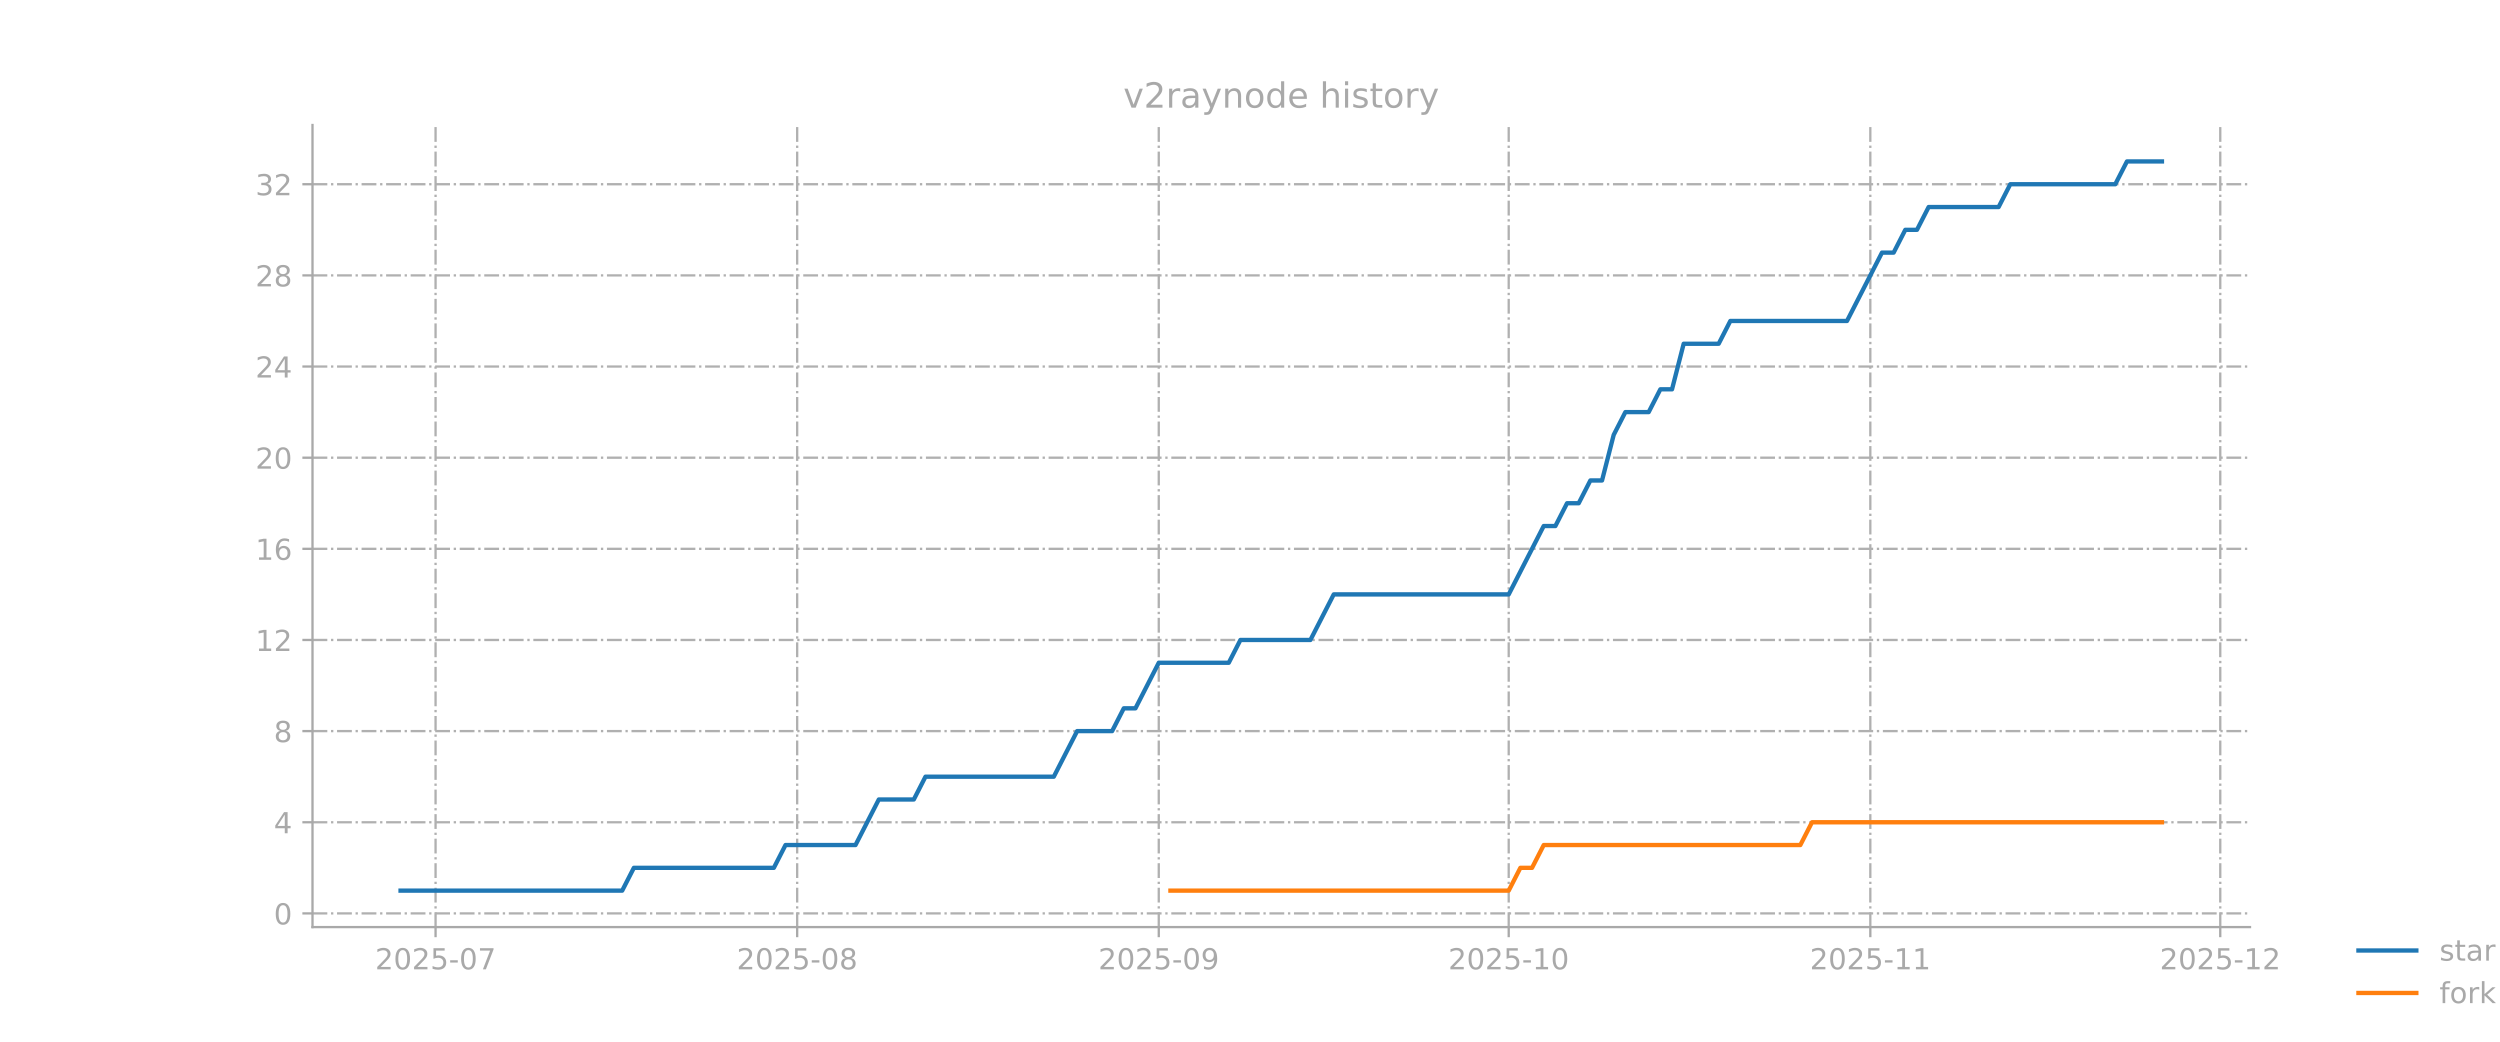
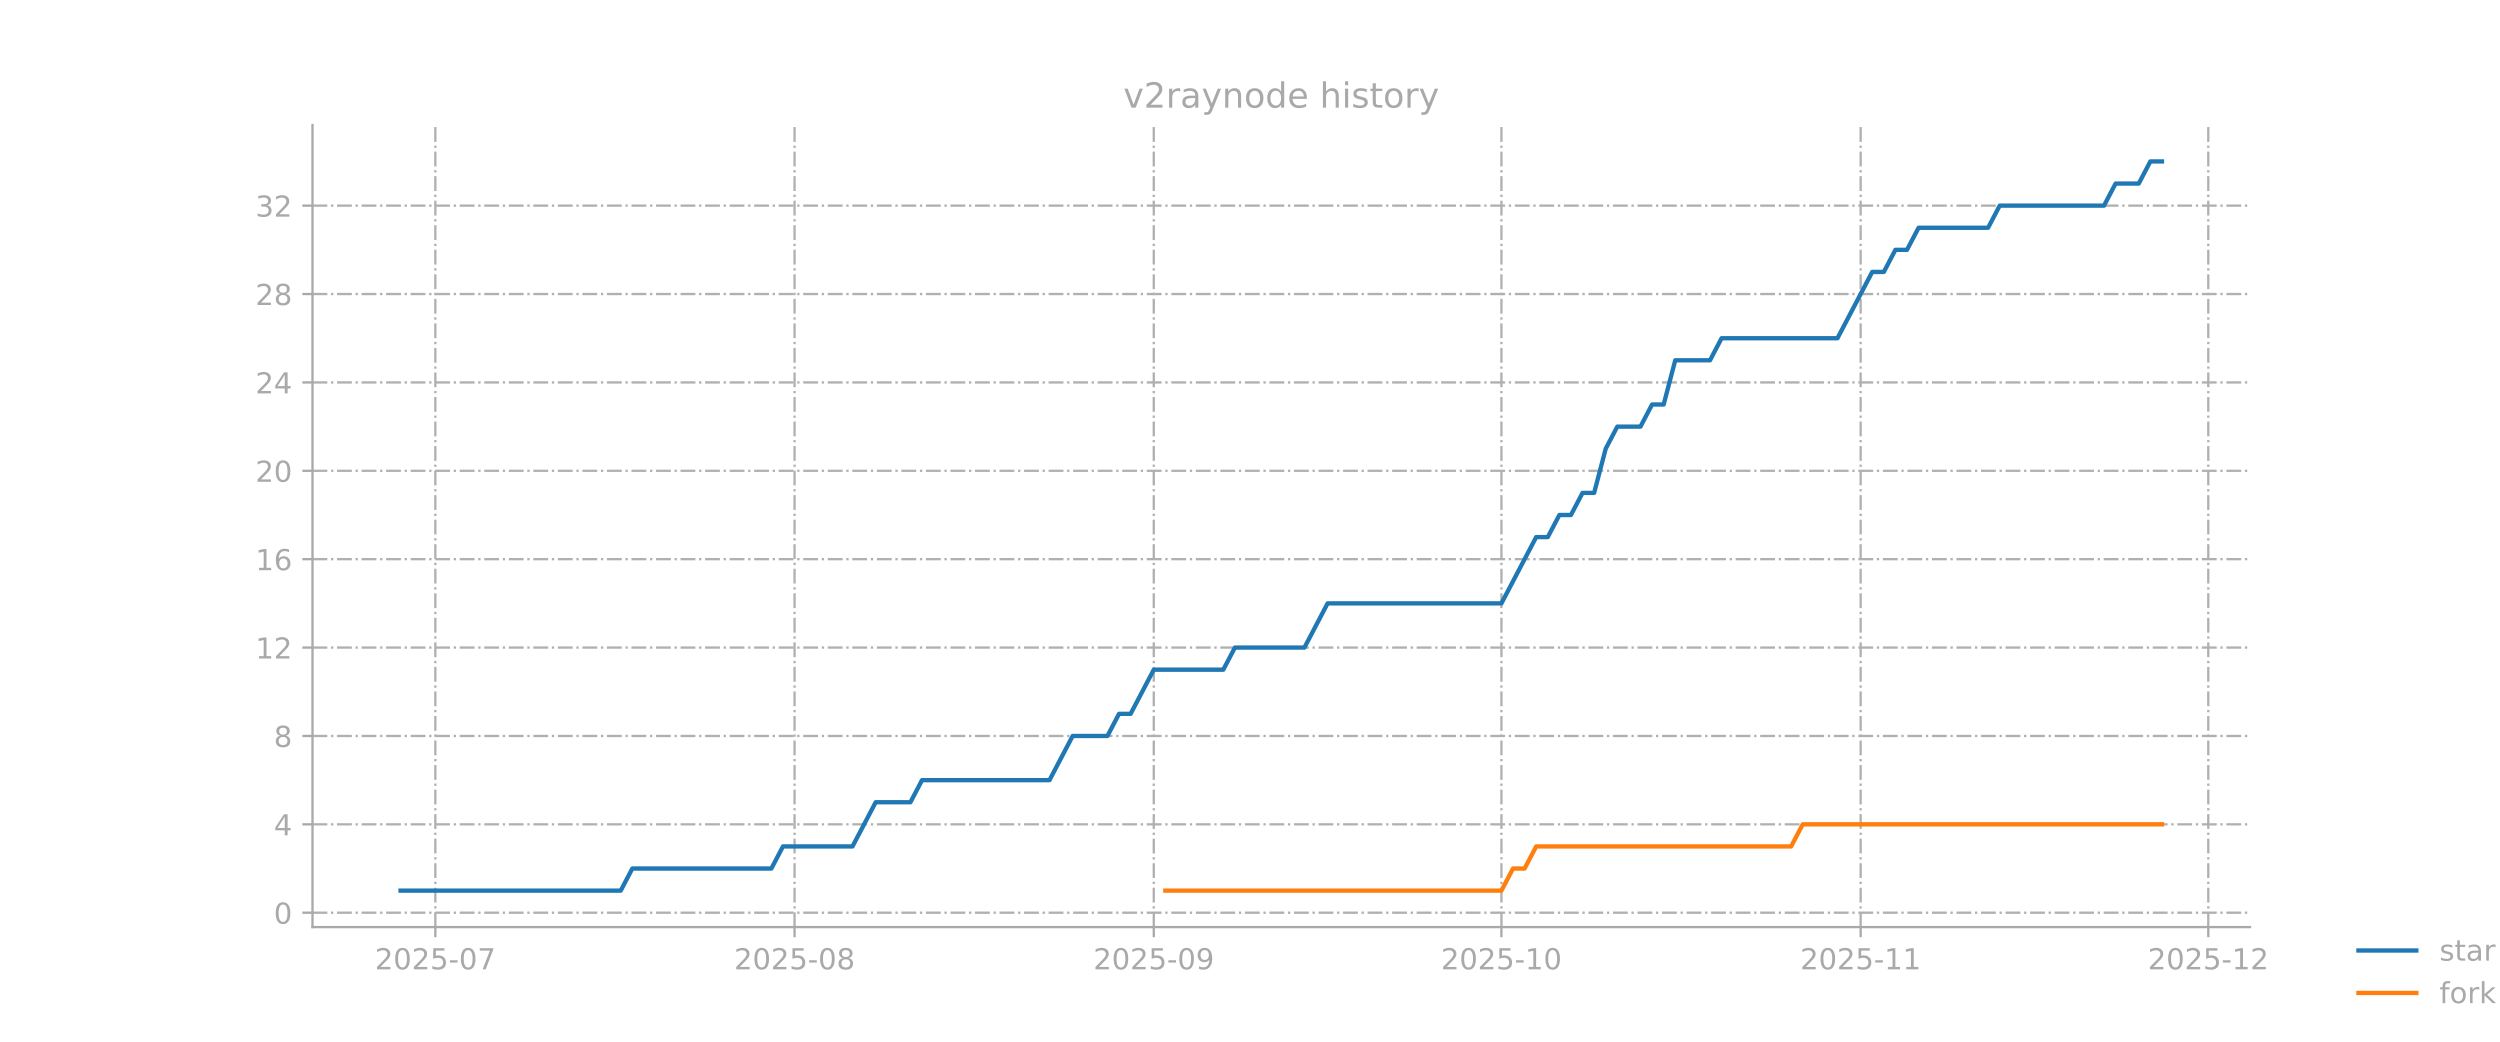
<svg xmlns="http://www.w3.org/2000/svg" xmlns:xlink="http://www.w3.org/1999/xlink" width="864pt" height="360pt" viewBox="0 0 864 360" version="1.1">
  <defs>
    <style type="text/css">*{stroke-linejoin: round; stroke-linecap: butt}</style>
  </defs>
  <g id="figure_1">
    <g id="patch_1">
      <path d="M 0 360  L 864 360  L 864 0  L 0 0  L 0 360  z " style="fill: none; opacity: 0" />
    </g>
    <g id="axes_1">
      <g id="patch_2">
        <path d="M 108 320.4  L 777.6 320.4  L 777.6 43.2  L 108 43.2  L 108 320.4  z " style="fill: none; opacity: 0" />
      </g>
      <g id="matplotlib.axis_1">
        <g id="xtick_1">
          <g id="line2d_1">
-             <path d="M 150.53 320.4  L 150.53 43.2  " clip-path="url(#p0780a339f0)" style="fill: none; stroke-dasharray: 5.12,1.28,0.8,1.28; stroke-dashoffset: 0; stroke: #b0b0b0; stroke-width: 0.8" />
+             <path d="M 150.451 320.4  L 150.451 43.2  " clip-path="url(#pae14da0f91)" style="fill: none; stroke-dasharray: 5.12,1.28,0.8,1.28; stroke-dashoffset: 0; stroke: #b0b0b0; stroke-width: 0.8" />
          </g>
          <g id="line2d_2">
            <defs>
-               <path id="mdb9dca6207" d="M 0 0  L 0 3.5  " style="stroke: #a9a9a9; stroke-width: 0.8" />
+               <path id="md01becd959" d="M 0 0  L 0 3.5  " style="stroke: #a9a9a9; stroke-width: 0.8" />
            </defs>
            <g>
-               <use xlink:href="#mdb9dca6207" x="150.53" y="320.4" style="fill: #a9a9a9; stroke: #a9a9a9; stroke-width: 0.8" />
+               <use xlink:href="#md01becd959" x="150.451" y="320.4" style="fill: #a9a9a9; stroke: #a9a9a9; stroke-width: 0.8" />
            </g>
          </g>
          <g id="text_1">
-             <g style="fill: #a9a9a9" transform="translate(129.6389 334.9984) scale(0.1 -0.1)">
+             <g style="fill: #a9a9a9" transform="translate(129.5593 334.9984) scale(0.1 -0.1)">
              <defs>
                <path id="DejaVuSans-32" d="M 1228 531  L 3431 531  L 3431 0  L 469 0  L 469 531  Q 828 903 1448 1529  Q 2069 2156 2228 2338  Q 2531 2678 2651 2914  Q 2772 3150 2772 3378  Q 2772 3750 2511 3984  Q 2250 4219 1831 4219  Q 1534 4219 1204 4116  Q 875 4013 500 3803  L 500 4441  Q 881 4594 1212 4672  Q 1544 4750 1819 4750  Q 2544 4750 2975 4387  Q 3406 4025 3406 3419  Q 3406 3131 3298 2873  Q 3191 2616 2906 2266  Q 2828 2175 2409 1742  Q 1991 1309 1228 531  z " transform="scale(0.015625)" />
                <path id="DejaVuSans-30" d="M 2034 4250  Q 1547 4250 1301 3770  Q 1056 3291 1056 2328  Q 1056 1369 1301 889  Q 1547 409 2034 409  Q 2525 409 2770 889  Q 3016 1369 3016 2328  Q 3016 3291 2770 3770  Q 2525 4250 2034 4250  z M 2034 4750  Q 2819 4750 3233 4129  Q 3647 3509 3647 2328  Q 3647 1150 3233 529  Q 2819 -91 2034 -91  Q 1250 -91 836 529  Q 422 1150 422 2328  Q 422 3509 836 4129  Q 1250 4750 2034 4750  z " transform="scale(0.015625)" />
                <path id="DejaVuSans-35" d="M 691 4666  L 3169 4666  L 3169 4134  L 1269 4134  L 1269 2991  Q 1406 3038 1543 3061  Q 1681 3084 1819 3084  Q 2600 3084 3056 2656  Q 3513 2228 3513 1497  Q 3513 744 3044 326  Q 2575 -91 1722 -91  Q 1428 -91 1123 -41  Q 819 9 494 109  L 494 744  Q 775 591 1075 516  Q 1375 441 1709 441  Q 2250 441 2565 725  Q 2881 1009 2881 1497  Q 2881 1984 2565 2268  Q 2250 2553 1709 2553  Q 1456 2553 1204 2497  Q 953 2441 691 2322  L 691 4666  z " transform="scale(0.015625)" />
                <path id="DejaVuSans-2d" d="M 313 2009  L 1997 2009  L 1997 1497  L 313 1497  L 313 2009  z " transform="scale(0.015625)" />
                <path id="DejaVuSans-37" d="M 525 4666  L 3525 4666  L 3525 4397  L 1831 0  L 1172 0  L 2766 4134  L 525 4134  L 525 4666  z " transform="scale(0.015625)" />
              </defs>
              <use xlink:href="#DejaVuSans-32" />
              <use xlink:href="#DejaVuSans-30" transform="translate(63.62305 0)" />
              <use xlink:href="#DejaVuSans-32" transform="translate(127.2461 0)" />
              <use xlink:href="#DejaVuSans-35" transform="translate(190.8691 0)" />
              <use xlink:href="#DejaVuSans-2d" transform="translate(254.4922 0)" />
              <use xlink:href="#DejaVuSans-30" transform="translate(290.5762 0)" />
              <use xlink:href="#DejaVuSans-37" transform="translate(354.1992 0)" />
            </g>
          </g>
        </g>
        <g id="xtick_2">
          <g id="line2d_3">
-             <path d="M 275.501 320.4  L 275.501 43.2  " clip-path="url(#p0780a339f0)" style="fill: none; stroke-dasharray: 5.12,1.28,0.8,1.28; stroke-dashoffset: 0; stroke: #b0b0b0; stroke-width: 0.8" />
+             <path d="M 274.599 320.4  L 274.599 43.2  " clip-path="url(#pae14da0f91)" style="fill: none; stroke-dasharray: 5.12,1.28,0.8,1.28; stroke-dashoffset: 0; stroke: #b0b0b0; stroke-width: 0.8" />
          </g>
          <g id="line2d_4">
            <g>
-               <use xlink:href="#mdb9dca6207" x="275.501" y="320.4" style="fill: #a9a9a9; stroke: #a9a9a9; stroke-width: 0.8" />
+               <use xlink:href="#md01becd959" x="274.599" y="320.4" style="fill: #a9a9a9; stroke: #a9a9a9; stroke-width: 0.8" />
            </g>
          </g>
          <g id="text_2">
-             <g style="fill: #a9a9a9" transform="translate(254.6094 334.9984) scale(0.1 -0.1)">
+             <g style="fill: #a9a9a9" transform="translate(253.7076 334.9984) scale(0.1 -0.1)">
              <defs>
                <path id="DejaVuSans-38" d="M 2034 2216  Q 1584 2216 1326 1975  Q 1069 1734 1069 1313  Q 1069 891 1326 650  Q 1584 409 2034 409  Q 2484 409 2743 651  Q 3003 894 3003 1313  Q 3003 1734 2745 1975  Q 2488 2216 2034 2216  z M 1403 2484  Q 997 2584 770 2862  Q 544 3141 544 3541  Q 544 4100 942 4425  Q 1341 4750 2034 4750  Q 2731 4750 3128 4425  Q 3525 4100 3525 3541  Q 3525 3141 3298 2862  Q 3072 2584 2669 2484  Q 3125 2378 3379 2068  Q 3634 1759 3634 1313  Q 3634 634 3220 271  Q 2806 -91 2034 -91  Q 1263 -91 848 271  Q 434 634 434 1313  Q 434 1759 690 2068  Q 947 2378 1403 2484  z M 1172 3481  Q 1172 3119 1398 2916  Q 1625 2713 2034 2713  Q 2441 2713 2670 2916  Q 2900 3119 2900 3481  Q 2900 3844 2670 4047  Q 2441 4250 2034 4250  Q 1625 4250 1398 4047  Q 1172 3844 1172 3481  z " transform="scale(0.015625)" />
              </defs>
              <use xlink:href="#DejaVuSans-32" />
              <use xlink:href="#DejaVuSans-30" transform="translate(63.62305 0)" />
              <use xlink:href="#DejaVuSans-32" transform="translate(127.2461 0)" />
              <use xlink:href="#DejaVuSans-35" transform="translate(190.8691 0)" />
              <use xlink:href="#DejaVuSans-2d" transform="translate(254.4922 0)" />
              <use xlink:href="#DejaVuSans-30" transform="translate(290.5762 0)" />
              <use xlink:href="#DejaVuSans-38" transform="translate(354.1992 0)" />
            </g>
          </g>
        </g>
        <g id="xtick_3">
          <g id="line2d_5">
-             <path d="M 400.471 320.4  L 400.471 43.2  " clip-path="url(#p0780a339f0)" style="fill: none; stroke-dasharray: 5.12,1.28,0.8,1.28; stroke-dashoffset: 0; stroke: #b0b0b0; stroke-width: 0.8" />
+             <path d="M 398.747 320.4  L 398.747 43.2  " clip-path="url(#pae14da0f91)" style="fill: none; stroke-dasharray: 5.12,1.28,0.8,1.28; stroke-dashoffset: 0; stroke: #b0b0b0; stroke-width: 0.8" />
          </g>
          <g id="line2d_6">
            <g>
-               <use xlink:href="#mdb9dca6207" x="400.471" y="320.4" style="fill: #a9a9a9; stroke: #a9a9a9; stroke-width: 0.8" />
+               <use xlink:href="#md01becd959" x="398.747" y="320.4" style="fill: #a9a9a9; stroke: #a9a9a9; stroke-width: 0.8" />
            </g>
          </g>
          <g id="text_3">
-             <g style="fill: #a9a9a9" transform="translate(379.5799 334.9984) scale(0.1 -0.1)">
+             <g style="fill: #a9a9a9" transform="translate(377.856 334.9984) scale(0.1 -0.1)">
              <defs>
                <path id="DejaVuSans-39" d="M 703 97  L 703 672  Q 941 559 1184 500  Q 1428 441 1663 441  Q 2288 441 2617 861  Q 2947 1281 2994 2138  Q 2813 1869 2534 1725  Q 2256 1581 1919 1581  Q 1219 1581 811 2004  Q 403 2428 403 3163  Q 403 3881 828 4315  Q 1253 4750 1959 4750  Q 2769 4750 3195 4129  Q 3622 3509 3622 2328  Q 3622 1225 3098 567  Q 2575 -91 1691 -91  Q 1453 -91 1209 -44  Q 966 3 703 97  z M 1959 2075  Q 2384 2075 2632 2365  Q 2881 2656 2881 3163  Q 2881 3666 2632 3958  Q 2384 4250 1959 4250  Q 1534 4250 1286 3958  Q 1038 3666 1038 3163  Q 1038 2656 1286 2365  Q 1534 2075 1959 2075  z " transform="scale(0.015625)" />
              </defs>
              <use xlink:href="#DejaVuSans-32" />
              <use xlink:href="#DejaVuSans-30" transform="translate(63.62305 0)" />
              <use xlink:href="#DejaVuSans-32" transform="translate(127.2461 0)" />
              <use xlink:href="#DejaVuSans-35" transform="translate(190.8691 0)" />
              <use xlink:href="#DejaVuSans-2d" transform="translate(254.4922 0)" />
              <use xlink:href="#DejaVuSans-30" transform="translate(290.5762 0)" />
              <use xlink:href="#DejaVuSans-39" transform="translate(354.1992 0)" />
            </g>
          </g>
        </g>
        <g id="xtick_4">
          <g id="line2d_7">
-             <path d="M 521.41 320.4  L 521.41 43.2  " clip-path="url(#p0780a339f0)" style="fill: none; stroke-dasharray: 5.12,1.28,0.8,1.28; stroke-dashoffset: 0; stroke: #b0b0b0; stroke-width: 0.8" />
+             <path d="M 518.891 320.4  L 518.891 43.2  " clip-path="url(#pae14da0f91)" style="fill: none; stroke-dasharray: 5.12,1.28,0.8,1.28; stroke-dashoffset: 0; stroke: #b0b0b0; stroke-width: 0.8" />
          </g>
          <g id="line2d_8">
            <g>
-               <use xlink:href="#mdb9dca6207" x="521.41" y="320.4" style="fill: #a9a9a9; stroke: #a9a9a9; stroke-width: 0.8" />
+               <use xlink:href="#md01becd959" x="518.891" y="320.4" style="fill: #a9a9a9; stroke: #a9a9a9; stroke-width: 0.8" />
            </g>
          </g>
          <g id="text_4">
-             <g style="fill: #a9a9a9" transform="translate(500.5191 334.9984) scale(0.1 -0.1)">
+             <g style="fill: #a9a9a9" transform="translate(497.9995 334.9984) scale(0.1 -0.1)">
              <defs>
                <path id="DejaVuSans-31" d="M 794 531  L 1825 531  L 1825 4091  L 703 3866  L 703 4441  L 1819 4666  L 2450 4666  L 2450 531  L 3481 531  L 3481 0  L 794 0  L 794 531  z " transform="scale(0.015625)" />
              </defs>
              <use xlink:href="#DejaVuSans-32" />
              <use xlink:href="#DejaVuSans-30" transform="translate(63.62305 0)" />
              <use xlink:href="#DejaVuSans-32" transform="translate(127.2461 0)" />
              <use xlink:href="#DejaVuSans-35" transform="translate(190.8691 0)" />
              <use xlink:href="#DejaVuSans-2d" transform="translate(254.4922 0)" />
              <use xlink:href="#DejaVuSans-31" transform="translate(290.5762 0)" />
              <use xlink:href="#DejaVuSans-30" transform="translate(354.1992 0)" />
            </g>
          </g>
        </g>
        <g id="xtick_5">
          <g id="line2d_9">
-             <path d="M 646.381 320.4  L 646.381 43.2  " clip-path="url(#p0780a339f0)" style="fill: none; stroke-dasharray: 5.12,1.28,0.8,1.28; stroke-dashoffset: 0; stroke: #b0b0b0; stroke-width: 0.8" />
+             <path d="M 643.039 320.4  L 643.039 43.2  " clip-path="url(#pae14da0f91)" style="fill: none; stroke-dasharray: 5.12,1.28,0.8,1.28; stroke-dashoffset: 0; stroke: #b0b0b0; stroke-width: 0.8" />
          </g>
          <g id="line2d_10">
            <g>
-               <use xlink:href="#mdb9dca6207" x="646.381" y="320.4" style="fill: #a9a9a9; stroke: #a9a9a9; stroke-width: 0.8" />
+               <use xlink:href="#md01becd959" x="643.039" y="320.4" style="fill: #a9a9a9; stroke: #a9a9a9; stroke-width: 0.8" />
            </g>
          </g>
          <g id="text_5">
-             <g style="fill: #a9a9a9" transform="translate(625.4896 334.9984) scale(0.1 -0.1)">
+             <g style="fill: #a9a9a9" transform="translate(622.1478 334.9984) scale(0.1 -0.1)">
              <use xlink:href="#DejaVuSans-32" />
              <use xlink:href="#DejaVuSans-30" transform="translate(63.62305 0)" />
              <use xlink:href="#DejaVuSans-32" transform="translate(127.2461 0)" />
              <use xlink:href="#DejaVuSans-35" transform="translate(190.8691 0)" />
              <use xlink:href="#DejaVuSans-2d" transform="translate(254.4922 0)" />
              <use xlink:href="#DejaVuSans-31" transform="translate(290.5762 0)" />
              <use xlink:href="#DejaVuSans-31" transform="translate(354.1992 0)" />
            </g>
          </g>
        </g>
        <g id="xtick_6">
          <g id="line2d_11">
-             <path d="M 767.32 320.4  L 767.32 43.2  " clip-path="url(#p0780a339f0)" style="fill: none; stroke-dasharray: 5.12,1.28,0.8,1.28; stroke-dashoffset: 0; stroke: #b0b0b0; stroke-width: 0.8" />
+             <path d="M 763.183 320.4  L 763.183 43.2  " clip-path="url(#pae14da0f91)" style="fill: none; stroke-dasharray: 5.12,1.28,0.8,1.28; stroke-dashoffset: 0; stroke: #b0b0b0; stroke-width: 0.8" />
          </g>
          <g id="line2d_12">
            <g>
-               <use xlink:href="#mdb9dca6207" x="767.32" y="320.4" style="fill: #a9a9a9; stroke: #a9a9a9; stroke-width: 0.8" />
+               <use xlink:href="#md01becd959" x="763.183" y="320.4" style="fill: #a9a9a9; stroke: #a9a9a9; stroke-width: 0.8" />
            </g>
          </g>
          <g id="text_6">
-             <g style="fill: #a9a9a9" transform="translate(746.4288 334.9984) scale(0.1 -0.1)">
+             <g style="fill: #a9a9a9" transform="translate(742.2914 334.9984) scale(0.1 -0.1)">
              <use xlink:href="#DejaVuSans-32" />
              <use xlink:href="#DejaVuSans-30" transform="translate(63.62305 0)" />
              <use xlink:href="#DejaVuSans-32" transform="translate(127.2461 0)" />
              <use xlink:href="#DejaVuSans-35" transform="translate(190.8691 0)" />
              <use xlink:href="#DejaVuSans-2d" transform="translate(254.4922 0)" />
              <use xlink:href="#DejaVuSans-31" transform="translate(290.5762 0)" />
              <use xlink:href="#DejaVuSans-32" transform="translate(354.1992 0)" />
            </g>
          </g>
        </g>
      </g>
      <g id="matplotlib.axis_2">
        <g id="ytick_1">
          <g id="line2d_13">
-             <path d="M 108 315.675  L 777.6 315.675  " clip-path="url(#p0780a339f0)" style="fill: none; stroke-dasharray: 5.12,1.28,0.8,1.28; stroke-dashoffset: 0; stroke: #b0b0b0; stroke-width: 0.8" />
+             <path d="M 108 315.436  L 777.6 315.436  " clip-path="url(#pae14da0f91)" style="fill: none; stroke-dasharray: 5.12,1.28,0.8,1.28; stroke-dashoffset: 0; stroke: #b0b0b0; stroke-width: 0.8" />
          </g>
          <g id="line2d_14">
            <defs>
-               <path id="m53291cb460" d="M 0 0  L -3.5 0  " style="stroke: #a9a9a9; stroke-width: 0.8" />
+               <path id="m64dadcc856" d="M 0 0  L -3.5 0  " style="stroke: #a9a9a9; stroke-width: 0.8" />
            </defs>
            <g>
-               <use xlink:href="#m53291cb460" x="108" y="315.675" style="fill: #a9a9a9; stroke: #a9a9a9; stroke-width: 0.8" />
+               <use xlink:href="#m64dadcc856" x="108" y="315.436" style="fill: #a9a9a9; stroke: #a9a9a9; stroke-width: 0.8" />
            </g>
          </g>
          <g id="text_7">
-             <g style="fill: #a9a9a9" transform="translate(94.6375 319.4742) scale(0.1 -0.1)">
+             <g style="fill: #a9a9a9" transform="translate(94.6375 319.2356) scale(0.1 -0.1)">
              <use xlink:href="#DejaVuSans-30" />
            </g>
          </g>
        </g>
        <g id="ytick_2">
          <g id="line2d_15">
-             <path d="M 108 284.175  L 777.6 284.175  " clip-path="url(#p0780a339f0)" style="fill: none; stroke-dasharray: 5.12,1.28,0.8,1.28; stroke-dashoffset: 0; stroke: #b0b0b0; stroke-width: 0.8" />
+             <path d="M 108 284.891  L 777.6 284.891  " clip-path="url(#pae14da0f91)" style="fill: none; stroke-dasharray: 5.12,1.28,0.8,1.28; stroke-dashoffset: 0; stroke: #b0b0b0; stroke-width: 0.8" />
          </g>
          <g id="line2d_16">
            <g>
-               <use xlink:href="#m53291cb460" x="108" y="284.175" style="fill: #a9a9a9; stroke: #a9a9a9; stroke-width: 0.8" />
+               <use xlink:href="#m64dadcc856" x="108" y="284.891" style="fill: #a9a9a9; stroke: #a9a9a9; stroke-width: 0.8" />
            </g>
          </g>
          <g id="text_8">
-             <g style="fill: #a9a9a9" transform="translate(94.6375 287.9742) scale(0.1 -0.1)">
+             <g style="fill: #a9a9a9" transform="translate(94.6375 288.6901) scale(0.1 -0.1)">
              <defs>
                <path id="DejaVuSans-34" d="M 2419 4116  L 825 1625  L 2419 1625  L 2419 4116  z M 2253 4666  L 3047 4666  L 3047 1625  L 3713 1625  L 3713 1100  L 3047 1100  L 3047 0  L 2419 0  L 2419 1100  L 313 1100  L 313 1709  L 2253 4666  z " transform="scale(0.015625)" />
              </defs>
              <use xlink:href="#DejaVuSans-34" />
            </g>
          </g>
        </g>
        <g id="ytick_3">
          <g id="line2d_17">
-             <path d="M 108 252.675  L 777.6 252.675  " clip-path="url(#p0780a339f0)" style="fill: none; stroke-dasharray: 5.12,1.28,0.8,1.28; stroke-dashoffset: 0; stroke: #b0b0b0; stroke-width: 0.8" />
+             <path d="M 108 254.345  L 777.6 254.345  " clip-path="url(#pae14da0f91)" style="fill: none; stroke-dasharray: 5.12,1.28,0.8,1.28; stroke-dashoffset: 0; stroke: #b0b0b0; stroke-width: 0.8" />
          </g>
          <g id="line2d_18">
            <g>
-               <use xlink:href="#m53291cb460" x="108" y="252.675" style="fill: #a9a9a9; stroke: #a9a9a9; stroke-width: 0.8" />
+               <use xlink:href="#m64dadcc856" x="108" y="254.345" style="fill: #a9a9a9; stroke: #a9a9a9; stroke-width: 0.8" />
            </g>
          </g>
          <g id="text_9">
-             <g style="fill: #a9a9a9" transform="translate(94.6375 256.4742) scale(0.1 -0.1)">
+             <g style="fill: #a9a9a9" transform="translate(94.6375 258.1447) scale(0.1 -0.1)">
              <use xlink:href="#DejaVuSans-38" />
            </g>
          </g>
        </g>
        <g id="ytick_4">
          <g id="line2d_19">
-             <path d="M 108 221.175  L 777.6 221.175  " clip-path="url(#p0780a339f0)" style="fill: none; stroke-dasharray: 5.12,1.28,0.8,1.28; stroke-dashoffset: 0; stroke: #b0b0b0; stroke-width: 0.8" />
+             <path d="M 108 223.8  L 777.6 223.8  " clip-path="url(#pae14da0f91)" style="fill: none; stroke-dasharray: 5.12,1.28,0.8,1.28; stroke-dashoffset: 0; stroke: #b0b0b0; stroke-width: 0.8" />
          </g>
          <g id="line2d_20">
            <g>
-               <use xlink:href="#m53291cb460" x="108" y="221.175" style="fill: #a9a9a9; stroke: #a9a9a9; stroke-width: 0.8" />
+               <use xlink:href="#m64dadcc856" x="108" y="223.8" style="fill: #a9a9a9; stroke: #a9a9a9; stroke-width: 0.8" />
            </g>
          </g>
          <g id="text_10">
-             <g style="fill: #a9a9a9" transform="translate(88.275 224.9742) scale(0.1 -0.1)">
+             <g style="fill: #a9a9a9" transform="translate(88.275 227.5992) scale(0.1 -0.1)">
              <use xlink:href="#DejaVuSans-31" />
              <use xlink:href="#DejaVuSans-32" transform="translate(63.62305 0)" />
            </g>
          </g>
        </g>
        <g id="ytick_5">
          <g id="line2d_21">
-             <path d="M 108 189.675  L 777.6 189.675  " clip-path="url(#p0780a339f0)" style="fill: none; stroke-dasharray: 5.12,1.28,0.8,1.28; stroke-dashoffset: 0; stroke: #b0b0b0; stroke-width: 0.8" />
+             <path d="M 108 193.255  L 777.6 193.255  " clip-path="url(#pae14da0f91)" style="fill: none; stroke-dasharray: 5.12,1.28,0.8,1.28; stroke-dashoffset: 0; stroke: #b0b0b0; stroke-width: 0.8" />
          </g>
          <g id="line2d_22">
            <g>
-               <use xlink:href="#m53291cb460" x="108" y="189.675" style="fill: #a9a9a9; stroke: #a9a9a9; stroke-width: 0.8" />
+               <use xlink:href="#m64dadcc856" x="108" y="193.255" style="fill: #a9a9a9; stroke: #a9a9a9; stroke-width: 0.8" />
            </g>
          </g>
          <g id="text_11">
-             <g style="fill: #a9a9a9" transform="translate(88.275 193.4742) scale(0.1 -0.1)">
+             <g style="fill: #a9a9a9" transform="translate(88.275 197.0538) scale(0.1 -0.1)">
              <defs>
                <path id="DejaVuSans-36" d="M 2113 2584  Q 1688 2584 1439 2293  Q 1191 2003 1191 1497  Q 1191 994 1439 701  Q 1688 409 2113 409  Q 2538 409 2786 701  Q 3034 994 3034 1497  Q 3034 2003 2786 2293  Q 2538 2584 2113 2584  z M 3366 4563  L 3366 3988  Q 3128 4100 2886 4159  Q 2644 4219 2406 4219  Q 1781 4219 1451 3797  Q 1122 3375 1075 2522  Q 1259 2794 1537 2939  Q 1816 3084 2150 3084  Q 2853 3084 3261 2657  Q 3669 2231 3669 1497  Q 3669 778 3244 343  Q 2819 -91 2113 -91  Q 1303 -91 875 529  Q 447 1150 447 2328  Q 447 3434 972 4092  Q 1497 4750 2381 4750  Q 2619 4750 2861 4703  Q 3103 4656 3366 4563  z " transform="scale(0.015625)" />
              </defs>
              <use xlink:href="#DejaVuSans-31" />
              <use xlink:href="#DejaVuSans-36" transform="translate(63.62305 0)" />
            </g>
          </g>
        </g>
        <g id="ytick_6">
          <g id="line2d_23">
-             <path d="M 108 158.175  L 777.6 158.175  " clip-path="url(#p0780a339f0)" style="fill: none; stroke-dasharray: 5.12,1.28,0.8,1.28; stroke-dashoffset: 0; stroke: #b0b0b0; stroke-width: 0.8" />
+             <path d="M 108 162.709  L 777.6 162.709  " clip-path="url(#pae14da0f91)" style="fill: none; stroke-dasharray: 5.12,1.28,0.8,1.28; stroke-dashoffset: 0; stroke: #b0b0b0; stroke-width: 0.8" />
          </g>
          <g id="line2d_24">
            <g>
-               <use xlink:href="#m53291cb460" x="108" y="158.175" style="fill: #a9a9a9; stroke: #a9a9a9; stroke-width: 0.8" />
+               <use xlink:href="#m64dadcc856" x="108" y="162.709" style="fill: #a9a9a9; stroke: #a9a9a9; stroke-width: 0.8" />
            </g>
          </g>
          <g id="text_12">
-             <g style="fill: #a9a9a9" transform="translate(88.275 161.9742) scale(0.1 -0.1)">
+             <g style="fill: #a9a9a9" transform="translate(88.275 166.5083) scale(0.1 -0.1)">
              <use xlink:href="#DejaVuSans-32" />
              <use xlink:href="#DejaVuSans-30" transform="translate(63.62305 0)" />
            </g>
          </g>
        </g>
        <g id="ytick_7">
          <g id="line2d_25">
-             <path d="M 108 126.675  L 777.6 126.675  " clip-path="url(#p0780a339f0)" style="fill: none; stroke-dasharray: 5.12,1.28,0.8,1.28; stroke-dashoffset: 0; stroke: #b0b0b0; stroke-width: 0.8" />
+             <path d="M 108 132.164  L 777.6 132.164  " clip-path="url(#pae14da0f91)" style="fill: none; stroke-dasharray: 5.12,1.28,0.8,1.28; stroke-dashoffset: 0; stroke: #b0b0b0; stroke-width: 0.8" />
          </g>
          <g id="line2d_26">
            <g>
-               <use xlink:href="#m53291cb460" x="108" y="126.675" style="fill: #a9a9a9; stroke: #a9a9a9; stroke-width: 0.8" />
+               <use xlink:href="#m64dadcc856" x="108" y="132.164" style="fill: #a9a9a9; stroke: #a9a9a9; stroke-width: 0.8" />
            </g>
          </g>
          <g id="text_13">
-             <g style="fill: #a9a9a9" transform="translate(88.275 130.4742) scale(0.1 -0.1)">
+             <g style="fill: #a9a9a9" transform="translate(88.275 135.9629) scale(0.1 -0.1)">
              <use xlink:href="#DejaVuSans-32" />
              <use xlink:href="#DejaVuSans-34" transform="translate(63.62305 0)" />
            </g>
          </g>
        </g>
        <g id="ytick_8">
          <g id="line2d_27">
-             <path d="M 108 95.175  L 777.6 95.175  " clip-path="url(#p0780a339f0)" style="fill: none; stroke-dasharray: 5.12,1.28,0.8,1.28; stroke-dashoffset: 0; stroke: #b0b0b0; stroke-width: 0.8" />
+             <path d="M 108 101.618  L 777.6 101.618  " clip-path="url(#pae14da0f91)" style="fill: none; stroke-dasharray: 5.12,1.28,0.8,1.28; stroke-dashoffset: 0; stroke: #b0b0b0; stroke-width: 0.8" />
          </g>
          <g id="line2d_28">
            <g>
-               <use xlink:href="#m53291cb460" x="108" y="95.175" style="fill: #a9a9a9; stroke: #a9a9a9; stroke-width: 0.8" />
+               <use xlink:href="#m64dadcc856" x="108" y="101.618" style="fill: #a9a9a9; stroke: #a9a9a9; stroke-width: 0.8" />
            </g>
          </g>
          <g id="text_14">
-             <g style="fill: #a9a9a9" transform="translate(88.275 98.97422) scale(0.1 -0.1)">
+             <g style="fill: #a9a9a9" transform="translate(88.275 105.4174) scale(0.1 -0.1)">
              <use xlink:href="#DejaVuSans-32" />
              <use xlink:href="#DejaVuSans-38" transform="translate(63.62305 0)" />
            </g>
          </g>
        </g>
        <g id="ytick_9">
          <g id="line2d_29">
-             <path d="M 108 63.675  L 777.6 63.675  " clip-path="url(#p0780a339f0)" style="fill: none; stroke-dasharray: 5.12,1.28,0.8,1.28; stroke-dashoffset: 0; stroke: #b0b0b0; stroke-width: 0.8" />
+             <path d="M 108 71.073  L 777.6 71.073  " clip-path="url(#pae14da0f91)" style="fill: none; stroke-dasharray: 5.12,1.28,0.8,1.28; stroke-dashoffset: 0; stroke: #b0b0b0; stroke-width: 0.8" />
          </g>
          <g id="line2d_30">
            <g>
-               <use xlink:href="#m53291cb460" x="108" y="63.675" style="fill: #a9a9a9; stroke: #a9a9a9; stroke-width: 0.8" />
+               <use xlink:href="#m64dadcc856" x="108" y="71.073" style="fill: #a9a9a9; stroke: #a9a9a9; stroke-width: 0.8" />
            </g>
          </g>
          <g id="text_15">
-             <g style="fill: #a9a9a9" transform="translate(88.275 67.47422) scale(0.1 -0.1)">
+             <g style="fill: #a9a9a9" transform="translate(88.275 74.87195) scale(0.1 -0.1)">
              <defs>
                <path id="DejaVuSans-33" d="M 2597 2516  Q 3050 2419 3304 2112  Q 3559 1806 3559 1356  Q 3559 666 3084 287  Q 2609 -91 1734 -91  Q 1441 -91 1130 -33  Q 819 25 488 141  L 488 750  Q 750 597 1062 519  Q 1375 441 1716 441  Q 2309 441 2620 675  Q 2931 909 2931 1356  Q 2931 1769 2642 2001  Q 2353 2234 1838 2234  L 1294 2234  L 1294 2753  L 1863 2753  Q 2328 2753 2575 2939  Q 2822 3125 2822 3475  Q 2822 3834 2567 4026  Q 2313 4219 1838 4219  Q 1578 4219 1281 4162  Q 984 4106 628 3988  L 628 4550  Q 988 4650 1302 4700  Q 1616 4750 1894 4750  Q 2613 4750 3031 4423  Q 3450 4097 3450 3541  Q 3450 3153 3228 2886  Q 3006 2619 2597 2516  z " transform="scale(0.015625)" />
              </defs>
              <use xlink:href="#DejaVuSans-33" />
              <use xlink:href="#DejaVuSans-32" transform="translate(63.62305 0)" />
            </g>
          </g>
        </g>
      </g>
      <g id="line2d_31">
-         <path d="M 138.436 307.8  L 215.031 307.8  L 219.062 299.925  L 267.438 299.925  L 271.469 292.05  L 295.657 292.05  L 303.72 276.3  L 315.814 276.3  L 319.845 268.425  L 364.19 268.425  L 372.252 252.675  L 384.346 252.675  L 388.377 244.8  L 392.409 244.8  L 400.471 229.05  L 424.659 229.05  L 428.69 221.175  L 452.878 221.175  L 460.941 205.425  L 521.41 205.425  L 533.504 181.8  L 537.536 181.8  L 541.567 173.925  L 545.598 173.925  L 549.63 166.05  L 553.661 166.05  L 557.692 150.3  L 561.724 142.425  L 569.786 142.425  L 573.817 134.55  L 577.849 134.55  L 581.88 118.8  L 593.974 118.8  L 598.005 110.925  L 638.318 110.925  L 650.412 87.3  L 654.444 87.3  L 658.475 79.425  L 662.506 79.425  L 666.538 71.55  L 690.725 71.55  L 694.757 63.675  L 731.038 63.675  L 735.07 55.8  L 747.164 55.8  L 747.164 55.8  " clip-path="url(#p0780a339f0)" style="fill: none; stroke: #1f77b4; stroke-width: 1.5; stroke-linecap: square" />
+         <path d="M 138.436 307.8  L 214.527 307.8  L 218.532 300.164  L 266.589 300.164  L 270.594 292.527  L 294.623 292.527  L 302.633 277.255  L 314.647 277.255  L 318.652 269.618  L 362.704 269.618  L 370.714 254.345  L 382.728 254.345  L 386.733 246.709  L 390.738 246.709  L 398.747 231.436  L 422.776 231.436  L 426.781 223.8  L 450.81 223.8  L 458.819 208.527  L 518.891 208.527  L 530.905 185.618  L 534.91 185.618  L 538.915 177.982  L 542.92 177.982  L 546.924 170.345  L 550.929 170.345  L 554.934 155.073  L 558.939 147.436  L 566.948 147.436  L 570.953 139.8  L 574.958 139.8  L 578.963 124.527  L 590.977 124.527  L 594.982 116.891  L 635.03 116.891  L 647.044 93.982  L 651.049 93.982  L 655.054 86.345  L 659.058 86.345  L 663.063 78.709  L 687.092 78.709  L 691.097 71.073  L 727.14 71.073  L 731.144 63.436  L 739.154 63.436  L 743.159 55.8  L 747.164 55.8  L 747.164 55.8  " clip-path="url(#pae14da0f91)" style="fill: none; stroke: #1f77b4; stroke-width: 1.5; stroke-linecap: square" />
      </g>
      <g id="line2d_32">
-         <path d="M 404.503 307.8  L 408.534 307.8  L 412.565 307.8  L 416.597 307.8  L 420.628 307.8  L 424.659 307.8  L 428.69 307.8  L 432.722 307.8  L 436.753 307.8  L 440.784 307.8  L 444.816 307.8  L 448.847 307.8  L 452.878 307.8  L 456.91 307.8  L 460.941 307.8  L 464.972 307.8  L 469.003 307.8  L 473.035 307.8  L 477.066 307.8  L 481.097 307.8  L 485.129 307.8  L 489.16 307.8  L 493.191 307.8  L 497.223 307.8  L 501.254 307.8  L 505.285 307.8  L 509.317 307.8  L 513.348 307.8  L 517.379 307.8  L 521.41 307.8  L 525.442 299.925  L 529.473 299.925  L 533.504 292.05  L 537.536 292.05  L 541.567 292.05  L 545.598 292.05  L 549.63 292.05  L 553.661 292.05  L 557.692 292.05  L 561.724 292.05  L 565.755 292.05  L 569.786 292.05  L 573.817 292.05  L 577.849 292.05  L 581.88 292.05  L 585.911 292.05  L 589.943 292.05  L 593.974 292.05  L 598.005 292.05  L 602.037 292.05  L 606.068 292.05  L 610.099 292.05  L 614.131 292.05  L 618.162 292.05  L 622.193 292.05  L 626.224 284.175  L 630.256 284.175  L 634.287 284.175  L 638.318 284.175  L 642.35 284.175  L 646.381 284.175  L 650.412 284.175  L 654.444 284.175  L 658.475 284.175  L 662.506 284.175  L 666.538 284.175  L 670.569 284.175  L 674.6 284.175  L 678.631 284.175  L 682.663 284.175  L 686.694 284.175  L 690.725 284.175  L 694.757 284.175  L 698.788 284.175  L 702.819 284.175  L 706.851 284.175  L 710.882 284.175  L 714.913 284.175  L 718.944 284.175  L 722.976 284.175  L 727.007 284.175  L 731.038 284.175  L 735.07 284.175  L 739.101 284.175  L 743.132 284.175  L 747.164 284.175  " clip-path="url(#p0780a339f0)" style="fill: none; stroke: #ff7f0e; stroke-width: 1.5; stroke-linecap: square" />
+         <path d="M 402.752 307.8  L 406.757 307.8  L 410.762 307.8  L 414.767 307.8  L 418.771 307.8  L 422.776 307.8  L 426.781 307.8  L 430.786 307.8  L 434.79 307.8  L 438.795 307.8  L 442.8 307.8  L 446.805 307.8  L 450.81 307.8  L 454.814 307.8  L 458.819 307.8  L 462.824 307.8  L 466.829 307.8  L 470.833 307.8  L 474.838 307.8  L 478.843 307.8  L 482.848 307.8  L 486.853 307.8  L 490.857 307.8  L 494.862 307.8  L 498.867 307.8  L 502.872 307.8  L 506.877 307.8  L 510.881 307.8  L 514.886 307.8  L 518.891 307.8  L 522.896 300.164  L 526.9 300.164  L 530.905 292.527  L 534.91 292.527  L 538.915 292.527  L 542.92 292.527  L 546.924 292.527  L 550.929 292.527  L 554.934 292.527  L 558.939 292.527  L 562.944 292.527  L 566.948 292.527  L 570.953 292.527  L 574.958 292.527  L 578.963 292.527  L 582.967 292.527  L 586.972 292.527  L 590.977 292.527  L 594.982 292.527  L 598.987 292.527  L 602.991 292.527  L 606.996 292.527  L 611.001 292.527  L 615.006 292.527  L 619.011 292.527  L 623.015 284.891  L 627.02 284.891  L 631.025 284.891  L 635.03 284.891  L 639.034 284.891  L 643.039 284.891  L 647.044 284.891  L 651.049 284.891  L 655.054 284.891  L 659.058 284.891  L 663.063 284.891  L 667.068 284.891  L 671.073 284.891  L 675.078 284.891  L 679.082 284.891  L 683.087 284.891  L 687.092 284.891  L 691.097 284.891  L 695.101 284.891  L 699.106 284.891  L 703.111 284.891  L 707.116 284.891  L 711.121 284.891  L 715.125 284.891  L 719.13 284.891  L 723.135 284.891  L 727.14 284.891  L 731.144 284.891  L 735.149 284.891  L 739.154 284.891  L 743.159 284.891  L 747.164 284.891  " clip-path="url(#pae14da0f91)" style="fill: none; stroke: #ff7f0e; stroke-width: 1.5; stroke-linecap: square" />
      </g>
      <g id="patch_3">
        <path d="M 108 320.4  L 108 43.2  " style="fill: none; stroke: #a9a9a9; stroke-width: 0.8; stroke-linejoin: miter; stroke-linecap: square" />
      </g>
      <g id="patch_4">
        <path d="M 777.6 320.4  L 777.6 43.2  " style="fill: none" />
      </g>
      <g id="patch_5">
        <path d="M 108 320.4  L 777.6 320.4  " style="fill: none; stroke: #a9a9a9; stroke-width: 0.8; stroke-linejoin: miter; stroke-linecap: square" />
      </g>
      <g id="patch_6">
        <path d="M 108 43.2  L 777.6 43.2  " style="fill: none" />
      </g>
      <g id="text_16">
        <g style="fill: #a9a9a9" transform="translate(388.2188 37.2) scale(0.12 -0.12)">
          <defs>
            <path id="DejaVuSans-76" d="M 191 3500  L 800 3500  L 1894 563  L 2988 3500  L 3597 3500  L 2284 0  L 1503 0  L 191 3500  z " transform="scale(0.015625)" />
            <path id="DejaVuSans-72" d="M 2631 2963  Q 2534 3019 2420 3045  Q 2306 3072 2169 3072  Q 1681 3072 1420 2755  Q 1159 2438 1159 1844  L 1159 0  L 581 0  L 581 3500  L 1159 3500  L 1159 2956  Q 1341 3275 1631 3429  Q 1922 3584 2338 3584  Q 2397 3584 2469 3576  Q 2541 3569 2628 3553  L 2631 2963  z " transform="scale(0.015625)" />
            <path id="DejaVuSans-61" d="M 2194 1759  Q 1497 1759 1228 1600  Q 959 1441 959 1056  Q 959 750 1161 570  Q 1363 391 1709 391  Q 2188 391 2477 730  Q 2766 1069 2766 1631  L 2766 1759  L 2194 1759  z M 3341 1997  L 3341 0  L 2766 0  L 2766 531  Q 2569 213 2275 61  Q 1981 -91 1556 -91  Q 1019 -91 701 211  Q 384 513 384 1019  Q 384 1609 779 1909  Q 1175 2209 1959 2209  L 2766 2209  L 2766 2266  Q 2766 2663 2505 2880  Q 2244 3097 1772 3097  Q 1472 3097 1187 3025  Q 903 2953 641 2809  L 641 3341  Q 956 3463 1253 3523  Q 1550 3584 1831 3584  Q 2591 3584 2966 3190  Q 3341 2797 3341 1997  z " transform="scale(0.015625)" />
            <path id="DejaVuSans-79" d="M 2059 -325  Q 1816 -950 1584 -1140  Q 1353 -1331 966 -1331  L 506 -1331  L 506 -850  L 844 -850  Q 1081 -850 1212 -737  Q 1344 -625 1503 -206  L 1606 56  L 191 3500  L 800 3500  L 1894 763  L 2988 3500  L 3597 3500  L 2059 -325  z " transform="scale(0.015625)" />
            <path id="DejaVuSans-6e" d="M 3513 2113  L 3513 0  L 2938 0  L 2938 2094  Q 2938 2591 2744 2837  Q 2550 3084 2163 3084  Q 1697 3084 1428 2787  Q 1159 2491 1159 1978  L 1159 0  L 581 0  L 581 3500  L 1159 3500  L 1159 2956  Q 1366 3272 1645 3428  Q 1925 3584 2291 3584  Q 2894 3584 3203 3211  Q 3513 2838 3513 2113  z " transform="scale(0.015625)" />
            <path id="DejaVuSans-6f" d="M 1959 3097  Q 1497 3097 1228 2736  Q 959 2375 959 1747  Q 959 1119 1226 758  Q 1494 397 1959 397  Q 2419 397 2687 759  Q 2956 1122 2956 1747  Q 2956 2369 2687 2733  Q 2419 3097 1959 3097  z M 1959 3584  Q 2709 3584 3137 3096  Q 3566 2609 3566 1747  Q 3566 888 3137 398  Q 2709 -91 1959 -91  Q 1206 -91 779 398  Q 353 888 353 1747  Q 353 2609 779 3096  Q 1206 3584 1959 3584  z " transform="scale(0.015625)" />
            <path id="DejaVuSans-64" d="M 2906 2969  L 2906 4863  L 3481 4863  L 3481 0  L 2906 0  L 2906 525  Q 2725 213 2448 61  Q 2172 -91 1784 -91  Q 1150 -91 751 415  Q 353 922 353 1747  Q 353 2572 751 3078  Q 1150 3584 1784 3584  Q 2172 3584 2448 3432  Q 2725 3281 2906 2969  z M 947 1747  Q 947 1113 1208 752  Q 1469 391 1925 391  Q 2381 391 2643 752  Q 2906 1113 2906 1747  Q 2906 2381 2643 2742  Q 2381 3103 1925 3103  Q 1469 3103 1208 2742  Q 947 2381 947 1747  z " transform="scale(0.015625)" />
            <path id="DejaVuSans-65" d="M 3597 1894  L 3597 1613  L 953 1613  Q 991 1019 1311 708  Q 1631 397 2203 397  Q 2534 397 2845 478  Q 3156 559 3463 722  L 3463 178  Q 3153 47 2828 -22  Q 2503 -91 2169 -91  Q 1331 -91 842 396  Q 353 884 353 1716  Q 353 2575 817 3079  Q 1281 3584 2069 3584  Q 2775 3584 3186 3129  Q 3597 2675 3597 1894  z M 3022 2063  Q 3016 2534 2758 2815  Q 2500 3097 2075 3097  Q 1594 3097 1305 2825  Q 1016 2553 972 2059  L 3022 2063  z " transform="scale(0.015625)" />
            <path id="DejaVuSans-20" transform="scale(0.015625)" />
            <path id="DejaVuSans-68" d="M 3513 2113  L 3513 0  L 2938 0  L 2938 2094  Q 2938 2591 2744 2837  Q 2550 3084 2163 3084  Q 1697 3084 1428 2787  Q 1159 2491 1159 1978  L 1159 0  L 581 0  L 581 4863  L 1159 4863  L 1159 2956  Q 1366 3272 1645 3428  Q 1925 3584 2291 3584  Q 2894 3584 3203 3211  Q 3513 2838 3513 2113  z " transform="scale(0.015625)" />
            <path id="DejaVuSans-69" d="M 603 3500  L 1178 3500  L 1178 0  L 603 0  L 603 3500  z M 603 4863  L 1178 4863  L 1178 4134  L 603 4134  L 603 4863  z " transform="scale(0.015625)" />
            <path id="DejaVuSans-73" d="M 2834 3397  L 2834 2853  Q 2591 2978 2328 3040  Q 2066 3103 1784 3103  Q 1356 3103 1142 2972  Q 928 2841 928 2578  Q 928 2378 1081 2264  Q 1234 2150 1697 2047  L 1894 2003  Q 2506 1872 2764 1633  Q 3022 1394 3022 966  Q 3022 478 2636 193  Q 2250 -91 1575 -91  Q 1294 -91 989 -36  Q 684 19 347 128  L 347 722  Q 666 556 975 473  Q 1284 391 1588 391  Q 1994 391 2212 530  Q 2431 669 2431 922  Q 2431 1156 2273 1281  Q 2116 1406 1581 1522  L 1381 1569  Q 847 1681 609 1914  Q 372 2147 372 2553  Q 372 3047 722 3315  Q 1072 3584 1716 3584  Q 2034 3584 2315 3537  Q 2597 3491 2834 3397  z " transform="scale(0.015625)" />
            <path id="DejaVuSans-74" d="M 1172 4494  L 1172 3500  L 2356 3500  L 2356 3053  L 1172 3053  L 1172 1153  Q 1172 725 1289 603  Q 1406 481 1766 481  L 2356 481  L 2356 0  L 1766 0  Q 1100 0 847 248  Q 594 497 594 1153  L 594 3053  L 172 3053  L 172 3500  L 594 3500  L 594 4494  L 1172 4494  z " transform="scale(0.015625)" />
          </defs>
          <use xlink:href="#DejaVuSans-76" />
          <use xlink:href="#DejaVuSans-32" transform="translate(59.17969 0)" />
          <use xlink:href="#DejaVuSans-72" transform="translate(122.8027 0)" />
          <use xlink:href="#DejaVuSans-61" transform="translate(163.916 0)" />
          <use xlink:href="#DejaVuSans-79" transform="translate(225.1953 0)" />
          <use xlink:href="#DejaVuSans-6e" transform="translate(284.375 0)" />
          <use xlink:href="#DejaVuSans-6f" transform="translate(347.7539 0)" />
          <use xlink:href="#DejaVuSans-64" transform="translate(408.9355 0)" />
          <use xlink:href="#DejaVuSans-65" transform="translate(472.4121 0)" />
          <use xlink:href="#DejaVuSans-20" transform="translate(533.9355 0)" />
          <use xlink:href="#DejaVuSans-68" transform="translate(565.7227 0)" />
          <use xlink:href="#DejaVuSans-69" transform="translate(629.1016 0)" />
          <use xlink:href="#DejaVuSans-73" transform="translate(656.8848 0)" />
          <use xlink:href="#DejaVuSans-74" transform="translate(708.9844 0)" />
          <use xlink:href="#DejaVuSans-6f" transform="translate(748.1934 0)" />
          <use xlink:href="#DejaVuSans-72" transform="translate(809.375 0)" />
          <use xlink:href="#DejaVuSans-79" transform="translate(850.4883 0)" />
        </g>
      </g>
      <g id="legend_1">
        <g id="line2d_33">
          <path d="M 815.08 328.498  L 825.08 328.498  L 835.08 328.498  " style="fill: none; stroke: #1f77b4; stroke-width: 1.5; stroke-linecap: square" />
        </g>
        <g id="text_17">
          <g style="fill: #a9a9a9" transform="translate(843.08 331.9984) scale(0.1 -0.1)">
            <use xlink:href="#DejaVuSans-73" />
            <use xlink:href="#DejaVuSans-74" transform="translate(52.09961 0)" />
            <use xlink:href="#DejaVuSans-61" transform="translate(91.30859 0)" />
            <use xlink:href="#DejaVuSans-72" transform="translate(152.5879 0)" />
          </g>
        </g>
        <g id="line2d_34">
          <path d="M 815.08 343.177  L 825.08 343.177  L 835.08 343.177  " style="fill: none; stroke: #ff7f0e; stroke-width: 1.5; stroke-linecap: square" />
        </g>
        <g id="text_18">
          <g style="fill: #a9a9a9" transform="translate(843.08 346.6766) scale(0.1 -0.1)">
            <defs>
              <path id="DejaVuSans-66" d="M 2375 4863  L 2375 4384  L 1825 4384  Q 1516 4384 1395 4259  Q 1275 4134 1275 3809  L 1275 3500  L 2222 3500  L 2222 3053  L 1275 3053  L 1275 0  L 697 0  L 697 3053  L 147 3053  L 147 3500  L 697 3500  L 697 3744  Q 697 4328 969 4595  Q 1241 4863 1831 4863  L 2375 4863  z " transform="scale(0.015625)" />
              <path id="DejaVuSans-6b" d="M 581 4863  L 1159 4863  L 1159 1991  L 2875 3500  L 3609 3500  L 1753 1863  L 3688 0  L 2938 0  L 1159 1709  L 1159 0  L 581 0  L 581 4863  z " transform="scale(0.015625)" />
            </defs>
            <use xlink:href="#DejaVuSans-66" />
            <use xlink:href="#DejaVuSans-6f" transform="translate(35.20508 0)" />
            <use xlink:href="#DejaVuSans-72" transform="translate(96.38672 0)" />
            <use xlink:href="#DejaVuSans-6b" transform="translate(137.5 0)" />
          </g>
        </g>
      </g>
    </g>
  </g>
  <defs>
-     <clipPath id="p0780a339f0">
+     <clipPath id="pae14da0f91">
      <rect x="108" y="43.2" width="669.6" height="277.2" />
    </clipPath>
  </defs>
</svg>
